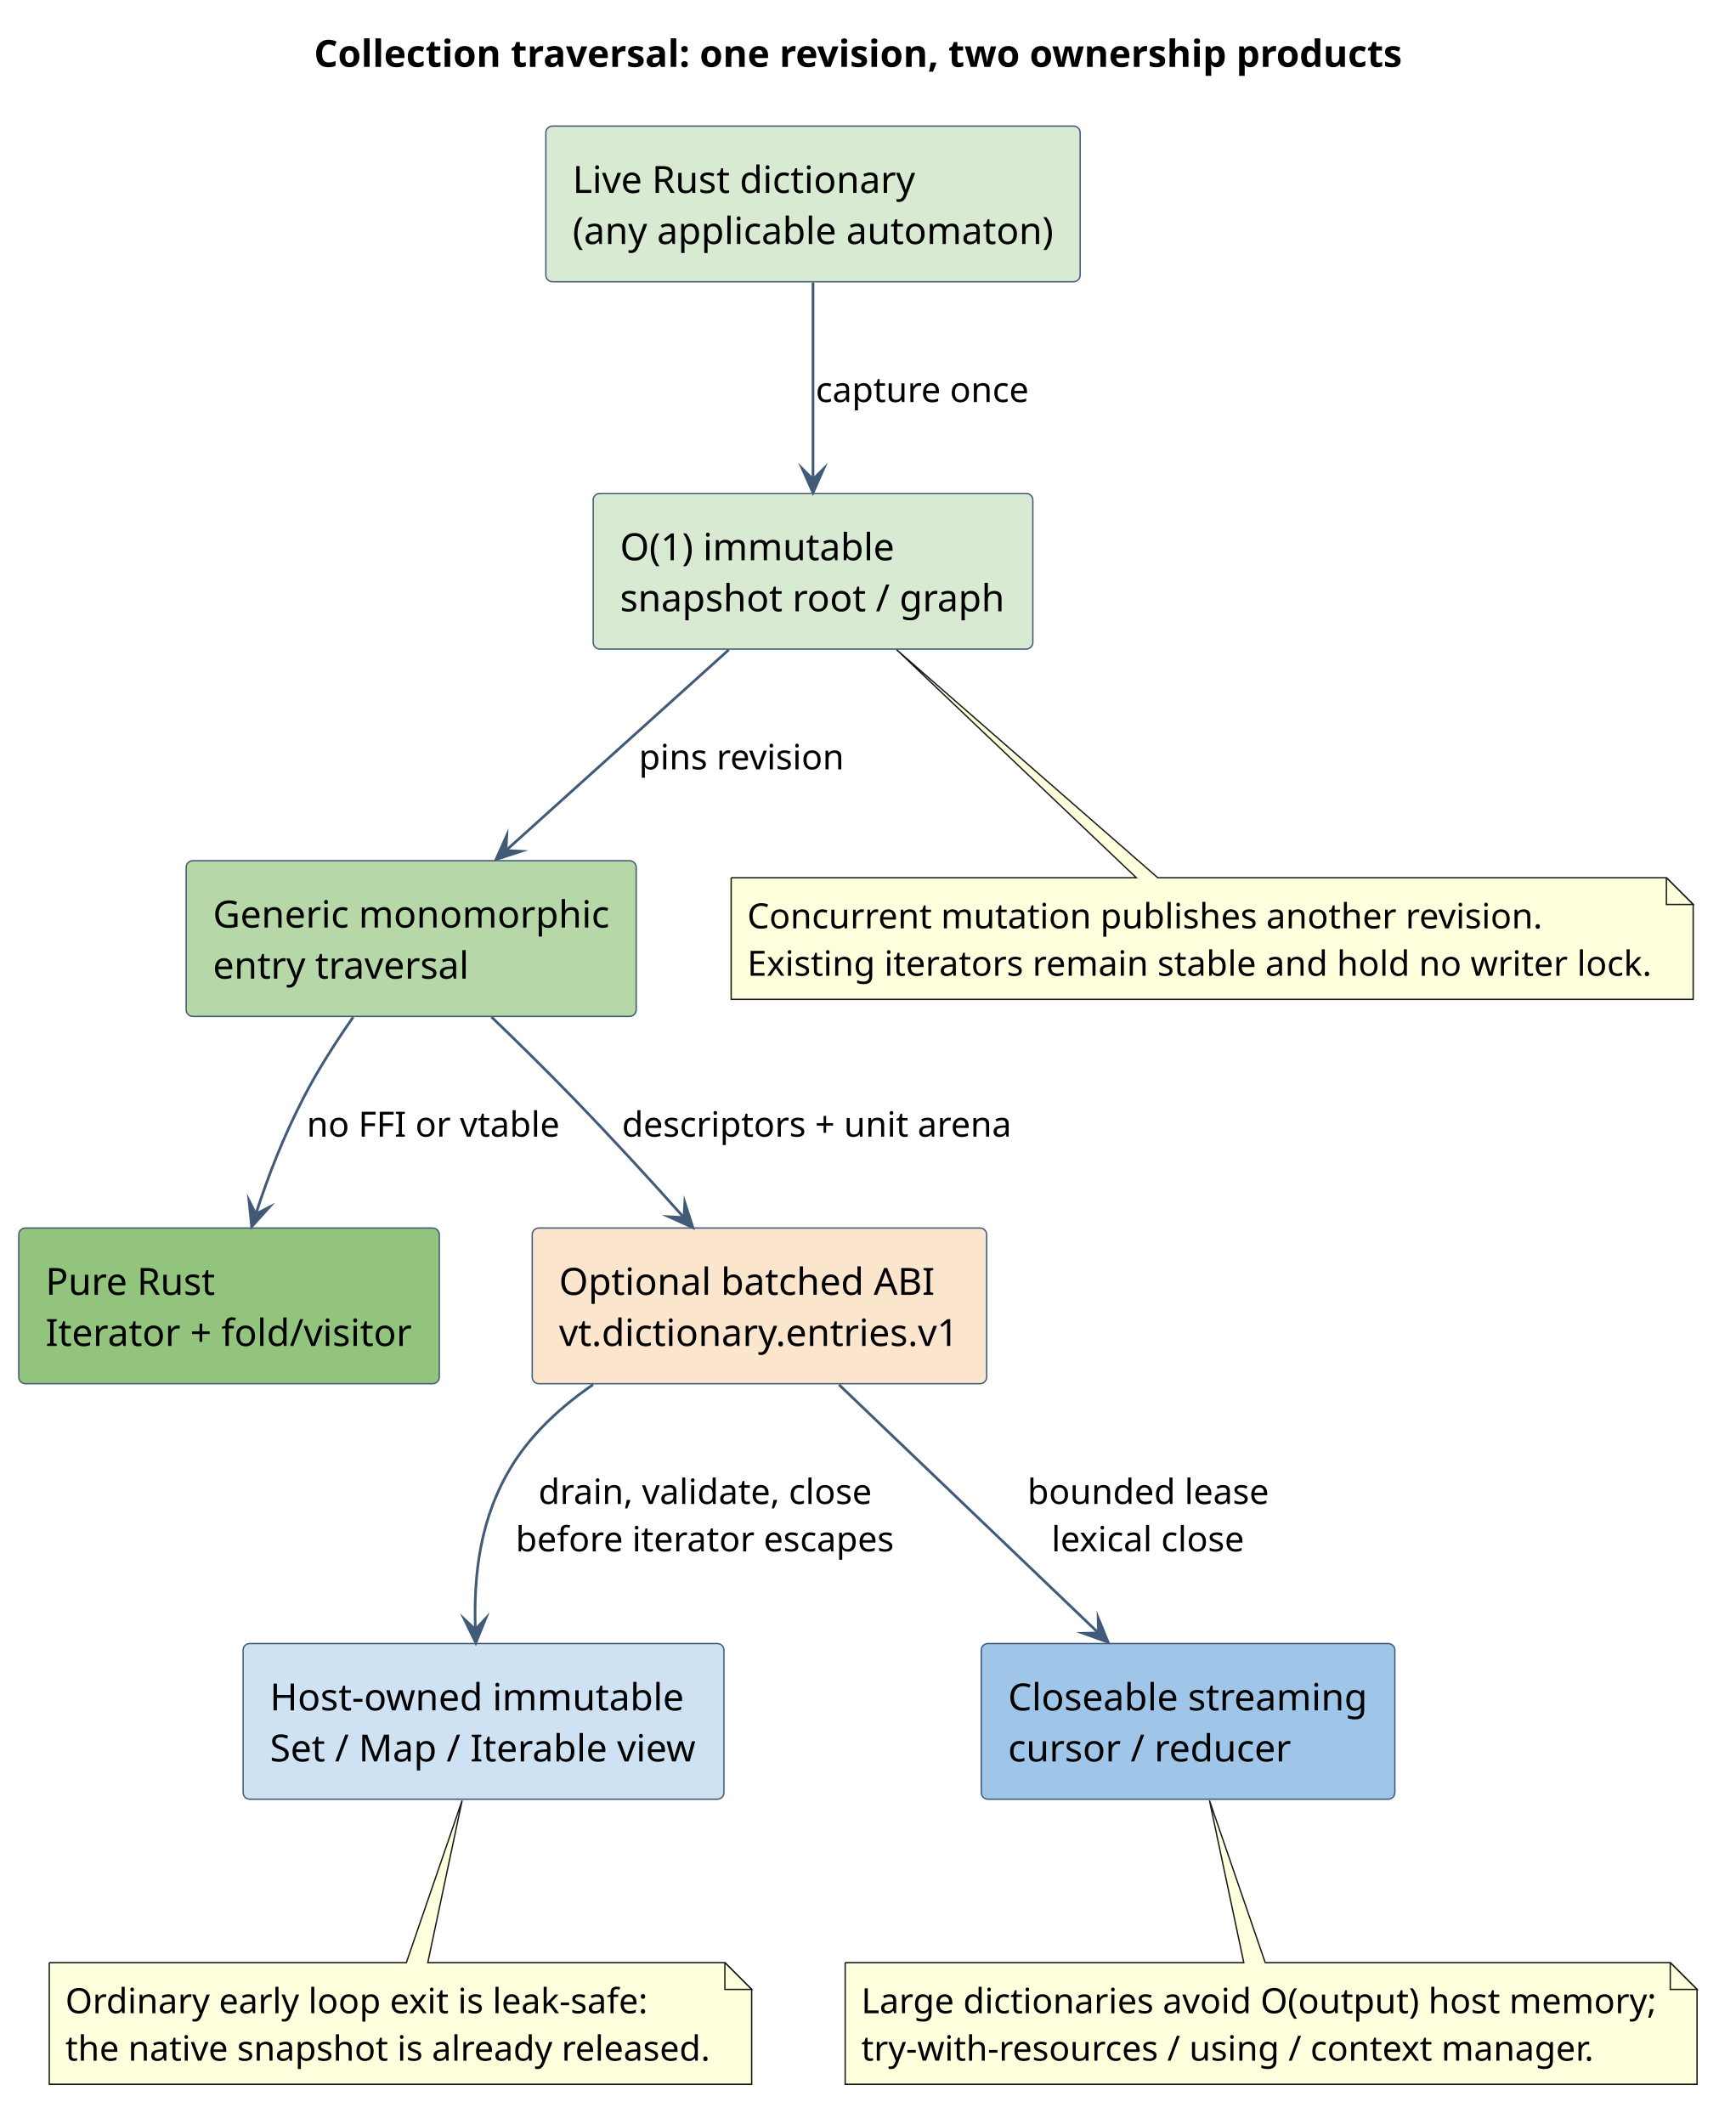
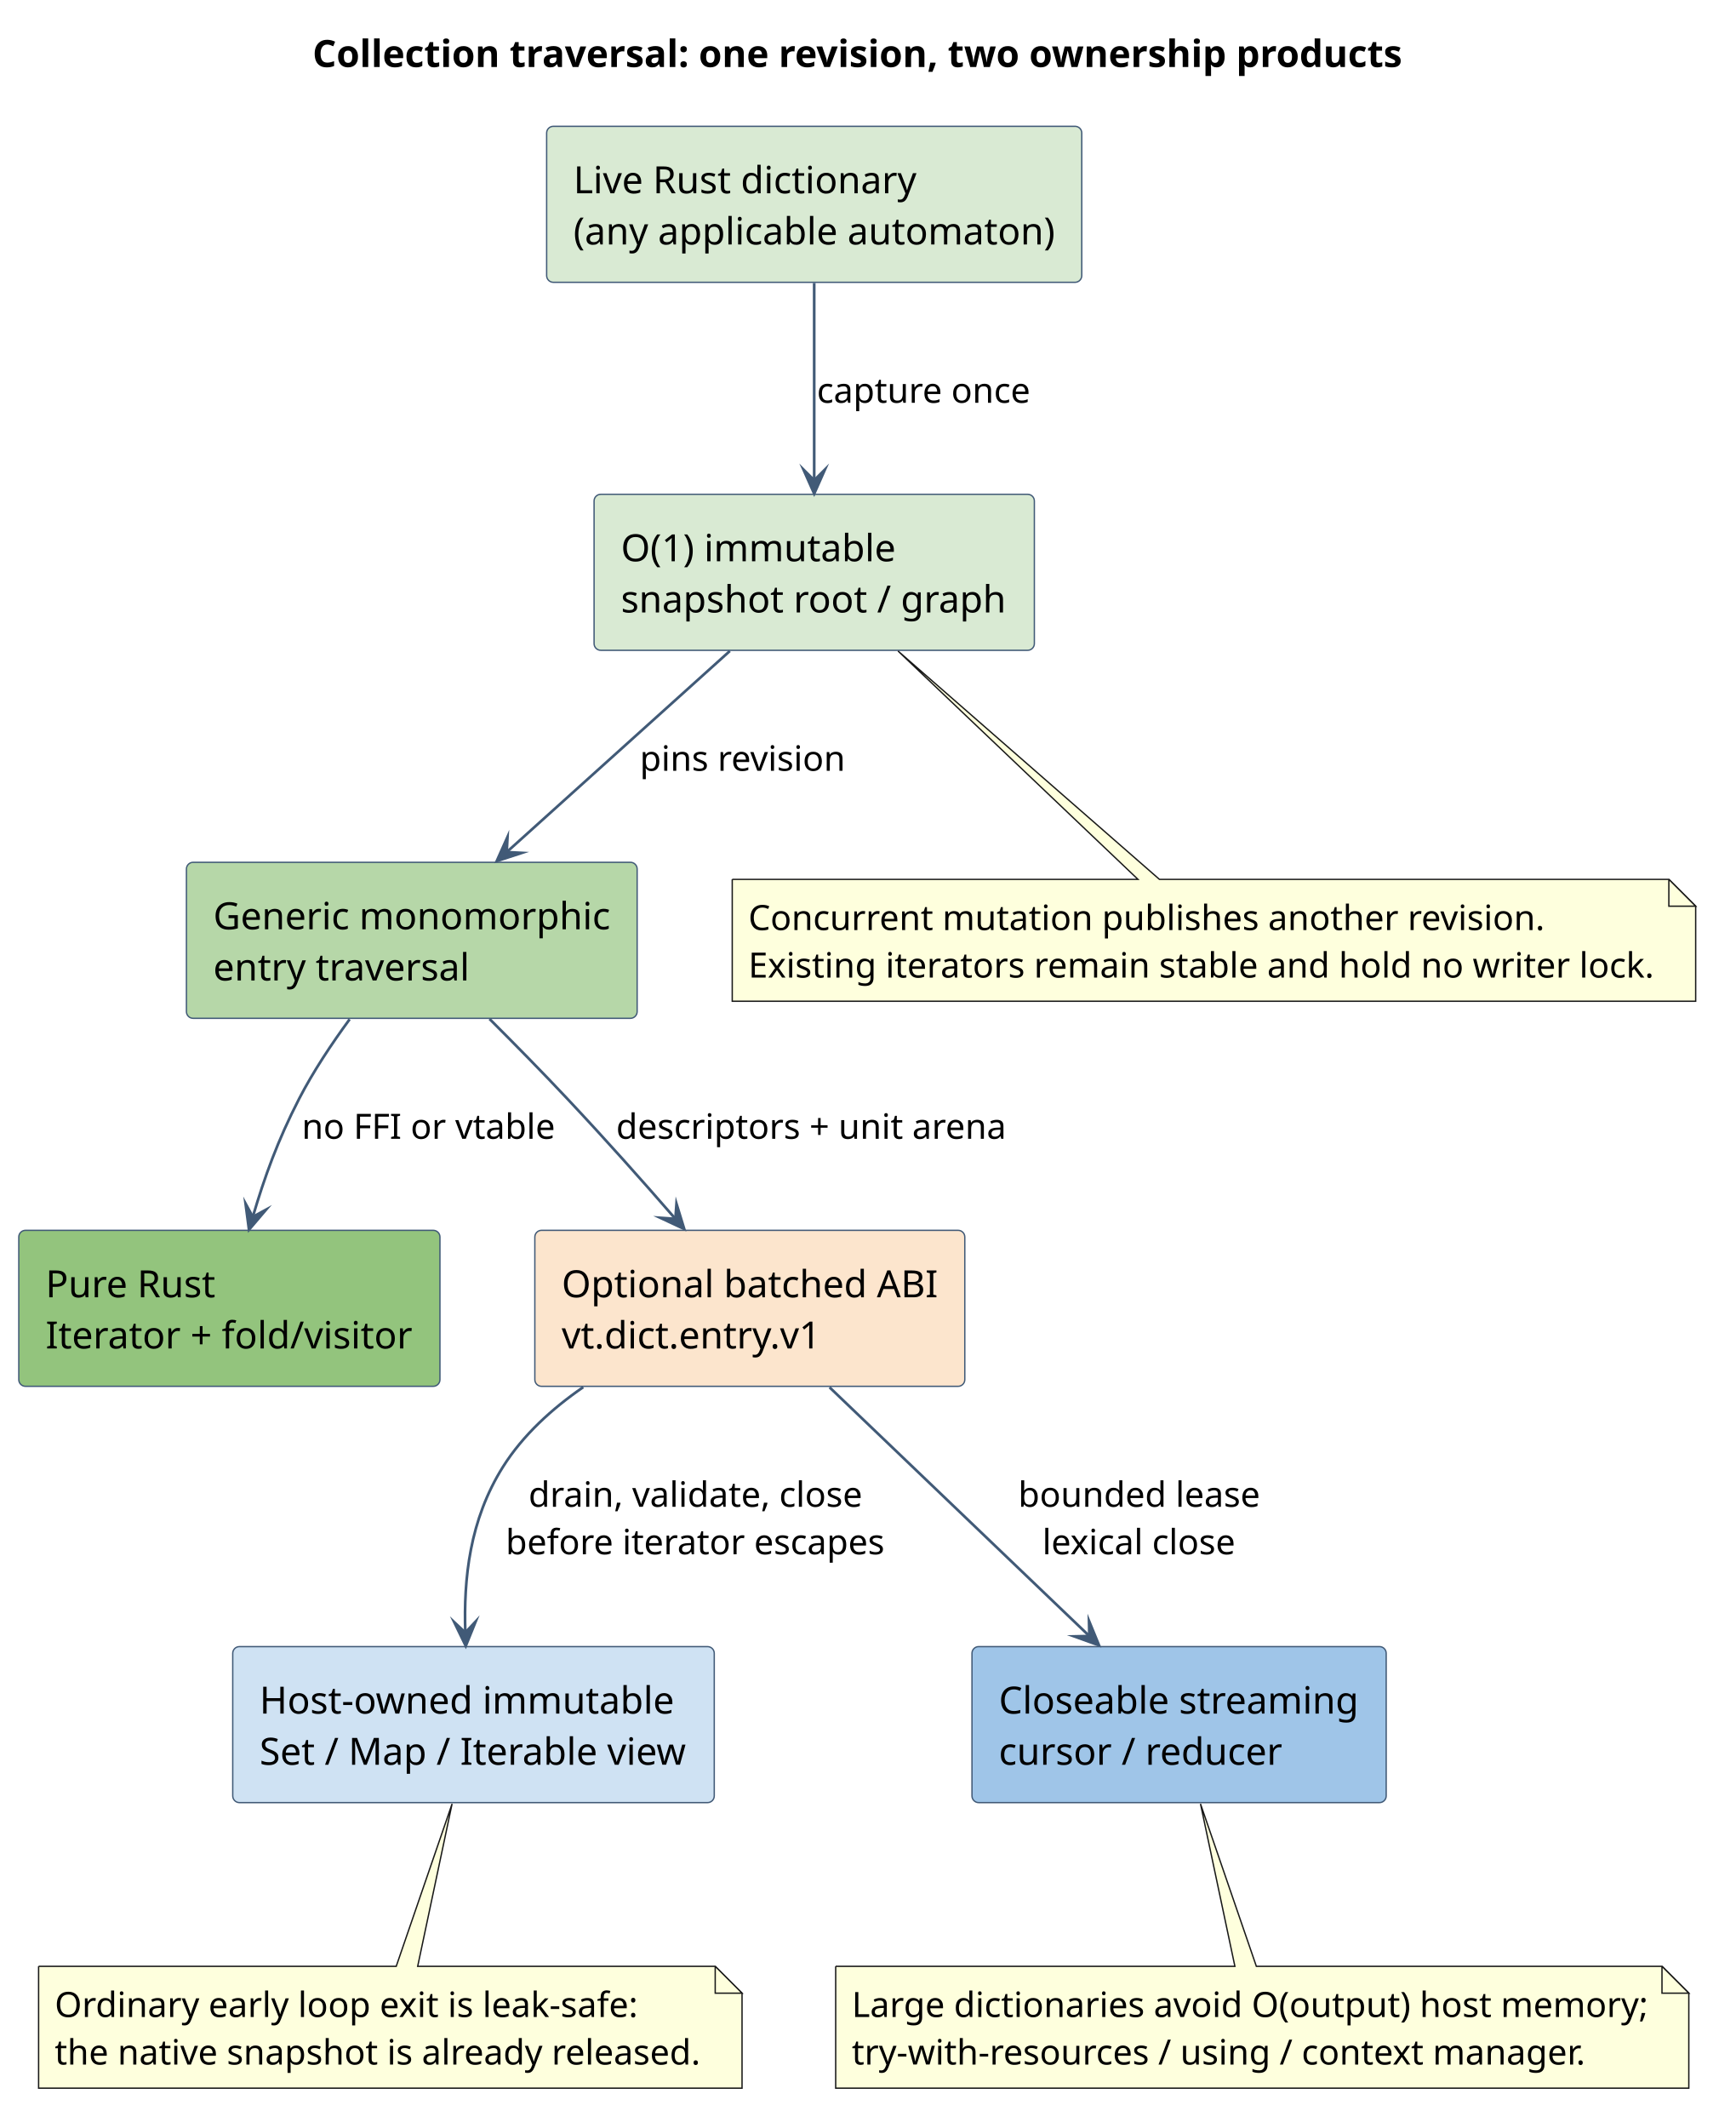
- <svg xmlns="http://www.w3.org/2000/svg" contentStyleType="text/css" data-diagram-type="DESCRIPTION" height="793px" preserveAspectRatio="none" style="width:648px;height:793px;" version="1.1" viewBox="0 0 648 793" width="648px" zoomAndPan="magnify">
+ <svg xmlns="http://www.w3.org/2000/svg" contentStyleType="text/css" data-diagram-type="DESCRIPTION" height="793px" preserveAspectRatio="none" style="width:647px;height:793px;" version="1.1" viewBox="0 0 647 793" width="647px" zoomAndPan="magnify">
  <defs />
  <g>
    <g class="title" data-source-line="8">
-       <text fill="#000000" font-family="sans-serif" font-size="14" font-weight="700" lengthAdjust="spacing" textLength="407.076" x="117.211" y="24.966">Collection traversal: one revision, two ownership products</text>
+       <text fill="#000000" font-family="sans-serif" font-size="14" font-weight="700" lengthAdjust="spacing" textLength="407.076" x="116.49" y="24.966">Collection traversal: one revision, two ownership products</text>
    </g>
    <g class="entity" data-qualified-name="live" data-source-line="10" id="ent0001">
      <rect fill="#D9EAD3" height="58.136" rx="2.5" ry="2.5" style="stroke:#415A77;stroke-width:0.5;" width="199.465" x="203.76" y="47.068" />
      <text fill="#000000" font-family="sans-serif" font-size="14" lengthAdjust="spacing" textLength="127.862" x="213.76" y="72.034">Live Rust dictionary</text>
      <text fill="#000000" font-family="sans-serif" font-size="14" lengthAdjust="spacing" textLength="179.465" x="213.76" y="91.102">(any applicable automaton)</text>
    </g>
    <g class="entity" data-qualified-name="snap" data-source-line="11" id="ent0002">
      <rect fill="#D9EAD3" height="58.136" rx="2.5" ry="2.5" style="stroke:#415A77;stroke-width:0.5;" width="164.115" x="221.44" y="184.198" />
      <text fill="#000000" font-family="sans-serif" font-size="14" lengthAdjust="spacing" textLength="102.452" x="231.44" y="209.164">O(1) immutable</text>
      <text fill="#000000" font-family="sans-serif" font-size="14" lengthAdjust="spacing" textLength="144.115" x="231.44" y="228.232">snapshot root / graph</text>
    </g>
    <g class="entity" data-qualified-name="walk" data-source-line="12" id="ent0003">
      <rect fill="#B6D7A8" height="58.136" rx="2.5" ry="2.5" style="stroke:#415A77;stroke-width:0.5;" width="168.007" x="69.49" y="321.338" />
      <text fill="#000000" font-family="sans-serif" font-size="14" lengthAdjust="spacing" textLength="148.007" x="79.49" y="346.304">Generic monomorphic</text>
      <text fill="#000000" font-family="sans-serif" font-size="14" lengthAdjust="spacing" textLength="95.816" x="79.49" y="365.372">entry traversal</text>
    </g>
    <g class="entity" data-qualified-name="rust" data-source-line="13" id="ent0004">
      <rect fill="#93C47D" height="58.136" rx="2.5" ry="2.5" style="stroke:#415A77;stroke-width:0.5;" width="156.989" x="7" y="458.478" />
      <text fill="#000000" font-family="sans-serif" font-size="14" lengthAdjust="spacing" textLength="63.56" x="17" y="483.444">Pure Rust</text>
      <text fill="#000000" font-family="sans-serif" font-size="14" lengthAdjust="spacing" textLength="136.989" x="17" y="502.512">Iterator + fold/visitor</text>
    </g>
    <g class="entity" data-qualified-name="abi" data-source-line="14" id="ent0005">
-       <rect fill="#FCE5CD" height="58.136" rx="2.5" ry="2.5" style="stroke:#415A77;stroke-width:0.5;" width="169.645" x="198.67" y="458.478" />
-       <text fill="#000000" font-family="sans-serif" font-size="14" lengthAdjust="spacing" textLength="140.266" x="208.67" y="483.444">Optional batched ABI</text>
-       <text fill="#000000" font-family="sans-serif" font-size="14" lengthAdjust="spacing" textLength="149.645" x="208.67" y="502.512">vt.dictionary.entries.v1</text>
+       <rect fill="#FCE5CD" height="58.136" rx="2.5" ry="2.5" style="stroke:#415A77;stroke-width:0.5;" width="160.266" x="199.36" y="458.478" />
+       <text fill="#000000" font-family="sans-serif" font-size="14" lengthAdjust="spacing" textLength="140.266" x="209.36" y="483.444">Optional batched ABI</text>
+       <text fill="#000000" font-family="sans-serif" font-size="14" lengthAdjust="spacing" textLength="97.062" x="209.36" y="502.512">vt.dict.entry.v1</text>
    </g>
    <g class="entity" data-qualified-name="materialized" data-source-line="15" id="ent0006">
-       <rect fill="#CFE2F3" height="58.136" rx="2.5" ry="2.5" style="stroke:#415A77;stroke-width:0.5;" width="179.487" x="90.75" y="613.608" />
-       <text fill="#000000" font-family="sans-serif" font-size="14" lengthAdjust="spacing" textLength="154.853" x="100.75" y="638.574">Host-owned immutable</text>
-       <text fill="#000000" font-family="sans-serif" font-size="14" lengthAdjust="spacing" textLength="159.487" x="100.75" y="657.642">Set / Map / Iterable view</text>
+       <rect fill="#CFE2F3" height="58.136" rx="2.5" ry="2.5" style="stroke:#415A77;stroke-width:0.5;" width="179.487" x="86.75" y="613.608" />
+       <text fill="#000000" font-family="sans-serif" font-size="14" lengthAdjust="spacing" textLength="154.853" x="96.75" y="638.574">Host-owned immutable</text>
+       <text fill="#000000" font-family="sans-serif" font-size="14" lengthAdjust="spacing" textLength="159.487" x="96.75" y="657.642">Set / Map / Iterable view</text>
    </g>
    <g class="entity" data-qualified-name="stream" data-source-line="16" id="ent0007">
-       <rect fill="#9FC5E8" height="58.136" rx="2.5" ry="2.5" style="stroke:#415A77;stroke-width:0.5;" width="154.399" x="366.3" y="613.608" />
-       <text fill="#000000" font-family="sans-serif" font-size="14" lengthAdjust="spacing" textLength="134.399" x="376.3" y="638.574">Closeable streaming</text>
-       <text fill="#000000" font-family="sans-serif" font-size="14" lengthAdjust="spacing" textLength="105.938" x="376.3" y="657.642">cursor / reducer</text>
+       <rect fill="#9FC5E8" height="58.136" rx="2.5" ry="2.5" style="stroke:#415A77;stroke-width:0.5;" width="154.399" x="362.3" y="613.608" />
+       <text fill="#000000" font-family="sans-serif" font-size="14" lengthAdjust="spacing" textLength="134.399" x="372.3" y="638.574">Closeable streaming</text>
+       <text fill="#000000" font-family="sans-serif" font-size="14" lengthAdjust="spacing" textLength="105.938" x="372.3" y="657.642">cursor / reducer</text>
    </g>
    <g class="entity" data-qualified-name="GMN14" data-source-line="26" id="ent0015">
      <path d="M272.94,327.698 L272.94,373.11 A0,0 0 0 0 272.94,373.11 L632.057,373.11 A0,0 0 0 0 632.057,373.11 L632.057,337.698 L622.057,327.698 L432.18,327.698 L334.73,242.598 L424.18,327.698 L272.94,327.698 A0,0 0 0 0 272.94,327.698" fill="#FEFFDD" style="stroke:#181818;stroke-width:0.5;" />
      <path d="M622.057,327.698 L622.057,337.698 L632.057,337.698 L622.057,327.698" fill="#FEFFDD" style="stroke:#181818;stroke-width:0.5;" />
      <text fill="#000000" font-family="sans-serif" font-size="13" lengthAdjust="spacing" textLength="297.622" x="278.94" y="346.595">Concurrent mutation publishes another revision.</text>
      <text fill="#000000" font-family="sans-serif" font-size="13" lengthAdjust="spacing" textLength="338.117" x="278.94" y="364.301">Existing iterators remain stable and hold no writer lock.</text>
    </g>
    <g class="entity" data-qualified-name="GMN17" data-source-line="31" id="ent0018">
-       <path d="M18.39,732.748 L18.39,778.16 A0,0 0 0 0 18.39,778.16 L280.592,778.16 A0,0 0 0 0 280.592,778.16 L280.592,742.748 L270.592,732.748 L159.69,732.748 L172.51,672.208 L151.69,732.748 L18.39,732.748 A0,0 0 0 0 18.39,732.748" fill="#FEFFDD" style="stroke:#181818;stroke-width:0.5;" />
-       <path d="M270.592,732.748 L270.592,742.748 L280.592,742.748 L270.592,732.748" fill="#FEFFDD" style="stroke:#181818;stroke-width:0.5;" />
-       <text fill="#000000" font-family="sans-serif" font-size="13" lengthAdjust="spacing" textLength="217.906" x="24.39" y="751.645">Ordinary early loop exit is leak-safe:</text>
-       <text fill="#000000" font-family="sans-serif" font-size="13" lengthAdjust="spacing" textLength="241.202" x="24.39" y="769.351">the native snapshot is already released.</text>
+       <path d="M14.39,732.748 L14.39,778.16 A0,0 0 0 0 14.39,778.16 L276.592,778.16 A0,0 0 0 0 276.592,778.16 L276.592,742.748 L266.592,732.748 L155.69,732.748 L168.51,672.208 L147.69,732.748 L14.39,732.748 A0,0 0 0 0 14.39,732.748" fill="#FEFFDD" style="stroke:#181818;stroke-width:0.5;" />
+       <path d="M266.592,732.748 L266.592,742.748 L276.592,742.748 L266.592,732.748" fill="#FEFFDD" style="stroke:#181818;stroke-width:0.5;" />
+       <text fill="#000000" font-family="sans-serif" font-size="13" lengthAdjust="spacing" textLength="217.906" x="20.39" y="751.645">Ordinary early loop exit is leak-safe:</text>
+       <text fill="#000000" font-family="sans-serif" font-size="13" lengthAdjust="spacing" textLength="241.202" x="20.39" y="769.351">the native snapshot is already released.</text>
    </g>
    <g class="entity" data-qualified-name="GMN20" data-source-line="36" id="ent0021">
-       <path d="M315.5,732.748 L315.5,778.16 A0,0 0 0 0 315.5,778.16 L633.498,778.16 A0,0 0 0 0 633.498,778.16 L633.498,742.748 L623.498,732.748 L472.3,732.748 L451.48,672.208 L464.3,732.748 L315.5,732.748 A0,0 0 0 0 315.5,732.748" fill="#FEFFDD" style="stroke:#181818;stroke-width:0.5;" />
-       <path d="M623.498,732.748 L623.498,742.748 L633.498,742.748 L623.498,732.748" fill="#FEFFDD" style="stroke:#181818;stroke-width:0.5;" />
-       <text fill="#000000" font-family="sans-serif" font-size="13" lengthAdjust="spacing" textLength="296.998" x="321.5" y="751.645">Large dictionaries avoid O(output) host memory;</text>
-       <text fill="#000000" font-family="sans-serif" font-size="13" lengthAdjust="spacing" textLength="276.263" x="321.5" y="769.351">try-with-resources / using / context manager.</text>
+       <path d="M311.5,732.748 L311.5,778.16 A0,0 0 0 0 311.5,778.16 L629.498,778.16 A0,0 0 0 0 629.498,778.16 L629.498,742.748 L619.498,732.748 L468.3,732.748 L447.48,672.208 L460.3,732.748 L311.5,732.748 A0,0 0 0 0 311.5,732.748" fill="#FEFFDD" style="stroke:#181818;stroke-width:0.5;" />
+       <path d="M619.498,732.748 L619.498,742.748 L629.498,742.748 L619.498,732.748" fill="#FEFFDD" style="stroke:#181818;stroke-width:0.5;" />
+       <text fill="#000000" font-family="sans-serif" font-size="13" lengthAdjust="spacing" textLength="296.998" x="317.5" y="751.645">Large dictionaries avoid O(output) host memory;</text>
+       <text fill="#000000" font-family="sans-serif" font-size="13" lengthAdjust="spacing" textLength="276.263" x="317.5" y="769.351">try-with-resources / using / context manager.</text>
    </g>
    <g class="link" data-entity-1="ent0001" data-entity-2="ent0002" data-link-type="dependency" data-source-line="18" id="lnk8">
      <path d="M303.49,105.468 C303.49,128.528 303.49,155.928 303.49,178.978" fill="none" id="live-to-snap" style="stroke:#415A77;stroke-width:1;" />
      <polygon fill="#415A77" points="303.49,183.978,307.49,174.978,303.49,178.978,299.49,174.978,303.49,183.978" style="stroke:#415A77;stroke-width:1;stroke-linejoin:miter;stroke-miterlimit:10;" />
      <text fill="#000000" font-family="sans-serif" font-size="13" lengthAdjust="spacing" textLength="79.807" x="304.49" y="150.095">capture once</text>
    </g>
    <g class="link" data-entity-1="ent0002" data-entity-2="ent0003" data-link-type="dependency" data-source-line="19" id="lnk9">
      <path d="M272.05,242.598 C246.54,265.588 214.445,294.502 188.875,317.532" fill="none" id="snap-to-walk" style="stroke:#415A77;stroke-width:1;" />
      <polygon fill="#415A77" points="185.16,320.878,194.524,317.827,188.875,317.532,189.171,311.883,185.16,320.878" style="stroke:#415A77;stroke-width:1;stroke-linejoin:miter;stroke-miterlimit:10;" />
      <text fill="#000000" font-family="sans-serif" font-size="13" lengthAdjust="spacing" textLength="77.129" x="238.48" y="287.235">pins revision</text>
    </g>
    <g class="link" data-entity-1="ent0003" data-entity-2="ent0004" data-link-type="dependency" data-source-line="20" id="lnk10">
-       <path d="M131.84,379.748 C125.41,388.928 118.71,399.358 113.49,409.478 C105.54,424.908 100.368,438.387 95.498,453.237" fill="none" id="walk-to-rust" style="stroke:#415A77;stroke-width:1;" />
-       <polygon fill="#415A77" points="93.94,457.988,100.545,450.683,95.498,453.237,92.944,448.19,93.94,457.988" style="stroke:#415A77;stroke-width:1;stroke-linejoin:miter;stroke-miterlimit:10;" />
-       <text fill="#000000" font-family="sans-serif" font-size="13" lengthAdjust="spacing" textLength="94.445" x="114.49" y="424.375">no FFI or vtable</text>
+       <path d="M130.32,379.838 C123.64,388.938 116.74,399.298 111.49,409.478 C103.54,424.918 98.648,438.513 94.228,453.463" fill="none" id="walk-to-rust" style="stroke:#415A77;stroke-width:1;" />
+       <polygon fill="#415A77" points="92.81,458.258,99.198,450.761,94.228,453.463,91.526,448.493,92.81,458.258" style="stroke:#415A77;stroke-width:1;stroke-linejoin:miter;stroke-miterlimit:10;" />
+       <text fill="#000000" font-family="sans-serif" font-size="13" lengthAdjust="spacing" textLength="94.445" x="112.49" y="424.375">no FFI or vtable</text>
    </g>
    <g class="link" data-entity-1="ent0003" data-entity-2="ent0005" data-link-type="dependency" data-source-line="21" id="lnk11">
-       <path d="M183.47,379.688 C193.18,389.038 203.91,399.588 213.49,409.478 C228.84,425.308 242.128,439.83 255.318,454.59" fill="none" id="walk-to-abi" style="stroke:#415A77;stroke-width:1;" />
-       <polygon fill="#415A77" points="258.65,458.318,255.636,448.942,255.318,454.59,249.67,454.272,258.65,458.318" style="stroke:#415A77;stroke-width:1;stroke-linejoin:miter;stroke-miterlimit:10;" />
-       <text fill="#000000" font-family="sans-serif" font-size="13" lengthAdjust="spacing" textLength="145.678" x="232.17" y="424.375">descriptors + unit arena</text>
+       <path d="M182.47,379.708 C191.85,389.068 202.23,399.608 211.49,409.478 C226.27,425.218 238.99,439.514 251.76,454.204" fill="none" id="walk-to-abi" style="stroke:#415A77;stroke-width:1;" />
+       <polygon fill="#415A77" points="255.04,457.978,252.154,448.561,251.76,454.204,246.117,453.81,255.04,457.978" style="stroke:#415A77;stroke-width:1;stroke-linejoin:miter;stroke-miterlimit:10;" />
+       <text fill="#000000" font-family="sans-serif" font-size="13" lengthAdjust="spacing" textLength="145.678" x="229.66" y="424.375">descriptors + unit arena</text>
    </g>
    <g class="link" data-entity-1="ent0005" data-entity-2="ent0006" data-link-type="dependency" data-source-line="22" id="lnk12">
-       <path d="M221.4,516.918 C209.76,524.938 198.94,534.778 191.49,546.608 C179.02,566.438 176.786,588.271 177.446,608.371" fill="none" id="abi-to-materialized" style="stroke:#415A77;stroke-width:1;" />
-       <polygon fill="#415A77" points="177.61,613.368,181.312,604.241,177.446,608.371,173.317,604.504,177.61,613.368" style="stroke:#415A77;stroke-width:1;stroke-linejoin:miter;stroke-miterlimit:10;" />
-       <text fill="#000000" font-family="sans-serif" font-size="13" lengthAdjust="spacing" textLength="124.709" x="201.005" y="561.505">drain, validate, close</text>
-       <text fill="#000000" font-family="sans-serif" font-size="13" lengthAdjust="spacing" textLength="141.739" x="192.49" y="579.211">before iterator escapes</text>
+       <path d="M217.4,516.918 C205.76,524.938 194.94,534.778 187.49,546.608 C175.02,566.438 172.786,588.271 173.446,608.371" fill="none" id="abi-to-materialized" style="stroke:#415A77;stroke-width:1;" />
+       <polygon fill="#415A77" points="173.61,613.368,177.312,604.241,173.446,608.371,169.317,604.504,173.61,613.368" style="stroke:#415A77;stroke-width:1;stroke-linejoin:miter;stroke-miterlimit:10;" />
+       <text fill="#000000" font-family="sans-serif" font-size="13" lengthAdjust="spacing" textLength="124.709" x="197.005" y="561.505">drain, validate, close</text>
+       <text fill="#000000" font-family="sans-serif" font-size="13" lengthAdjust="spacing" textLength="141.739" x="188.49" y="579.211">before iterator escapes</text>
    </g>
    <g class="link" data-entity-1="ent0005" data-entity-2="ent0007" data-link-type="dependency" data-source-line="23" id="lnk13">
-       <path d="M313.21,516.988 C341.86,544.408 381.368,582.21 410.048,609.67" fill="none" id="abi-to-stream" style="stroke:#415A77;stroke-width:1;" />
-       <polygon fill="#415A77" points="413.66,613.128,409.926,604.014,410.048,609.67,404.393,609.793,413.66,613.128" style="stroke:#415A77;stroke-width:1;stroke-linejoin:miter;stroke-miterlimit:10;" />
-       <text fill="#000000" font-family="sans-serif" font-size="13" lengthAdjust="spacing" textLength="90.168" x="383.53" y="561.505">bounded lease</text>
-       <text fill="#000000" font-family="sans-serif" font-size="13" lengthAdjust="spacing" textLength="72.202" x="392.513" y="579.211">lexical close</text>
+       <path d="M309.21,516.988 C337.86,544.408 377.368,582.21 406.048,609.67" fill="none" id="abi-to-stream" style="stroke:#415A77;stroke-width:1;" />
+       <polygon fill="#415A77" points="409.66,613.128,405.926,604.014,406.048,609.67,400.393,609.793,409.66,613.128" style="stroke:#415A77;stroke-width:1;stroke-linejoin:miter;stroke-miterlimit:10;" />
+       <text fill="#000000" font-family="sans-serif" font-size="13" lengthAdjust="spacing" textLength="90.168" x="379.53" y="561.505">bounded lease</text>
+       <text fill="#000000" font-family="sans-serif" font-size="13" lengthAdjust="spacing" textLength="72.202" x="388.513" y="579.211">lexical close</text>
    </g>
  </g>
</svg>
